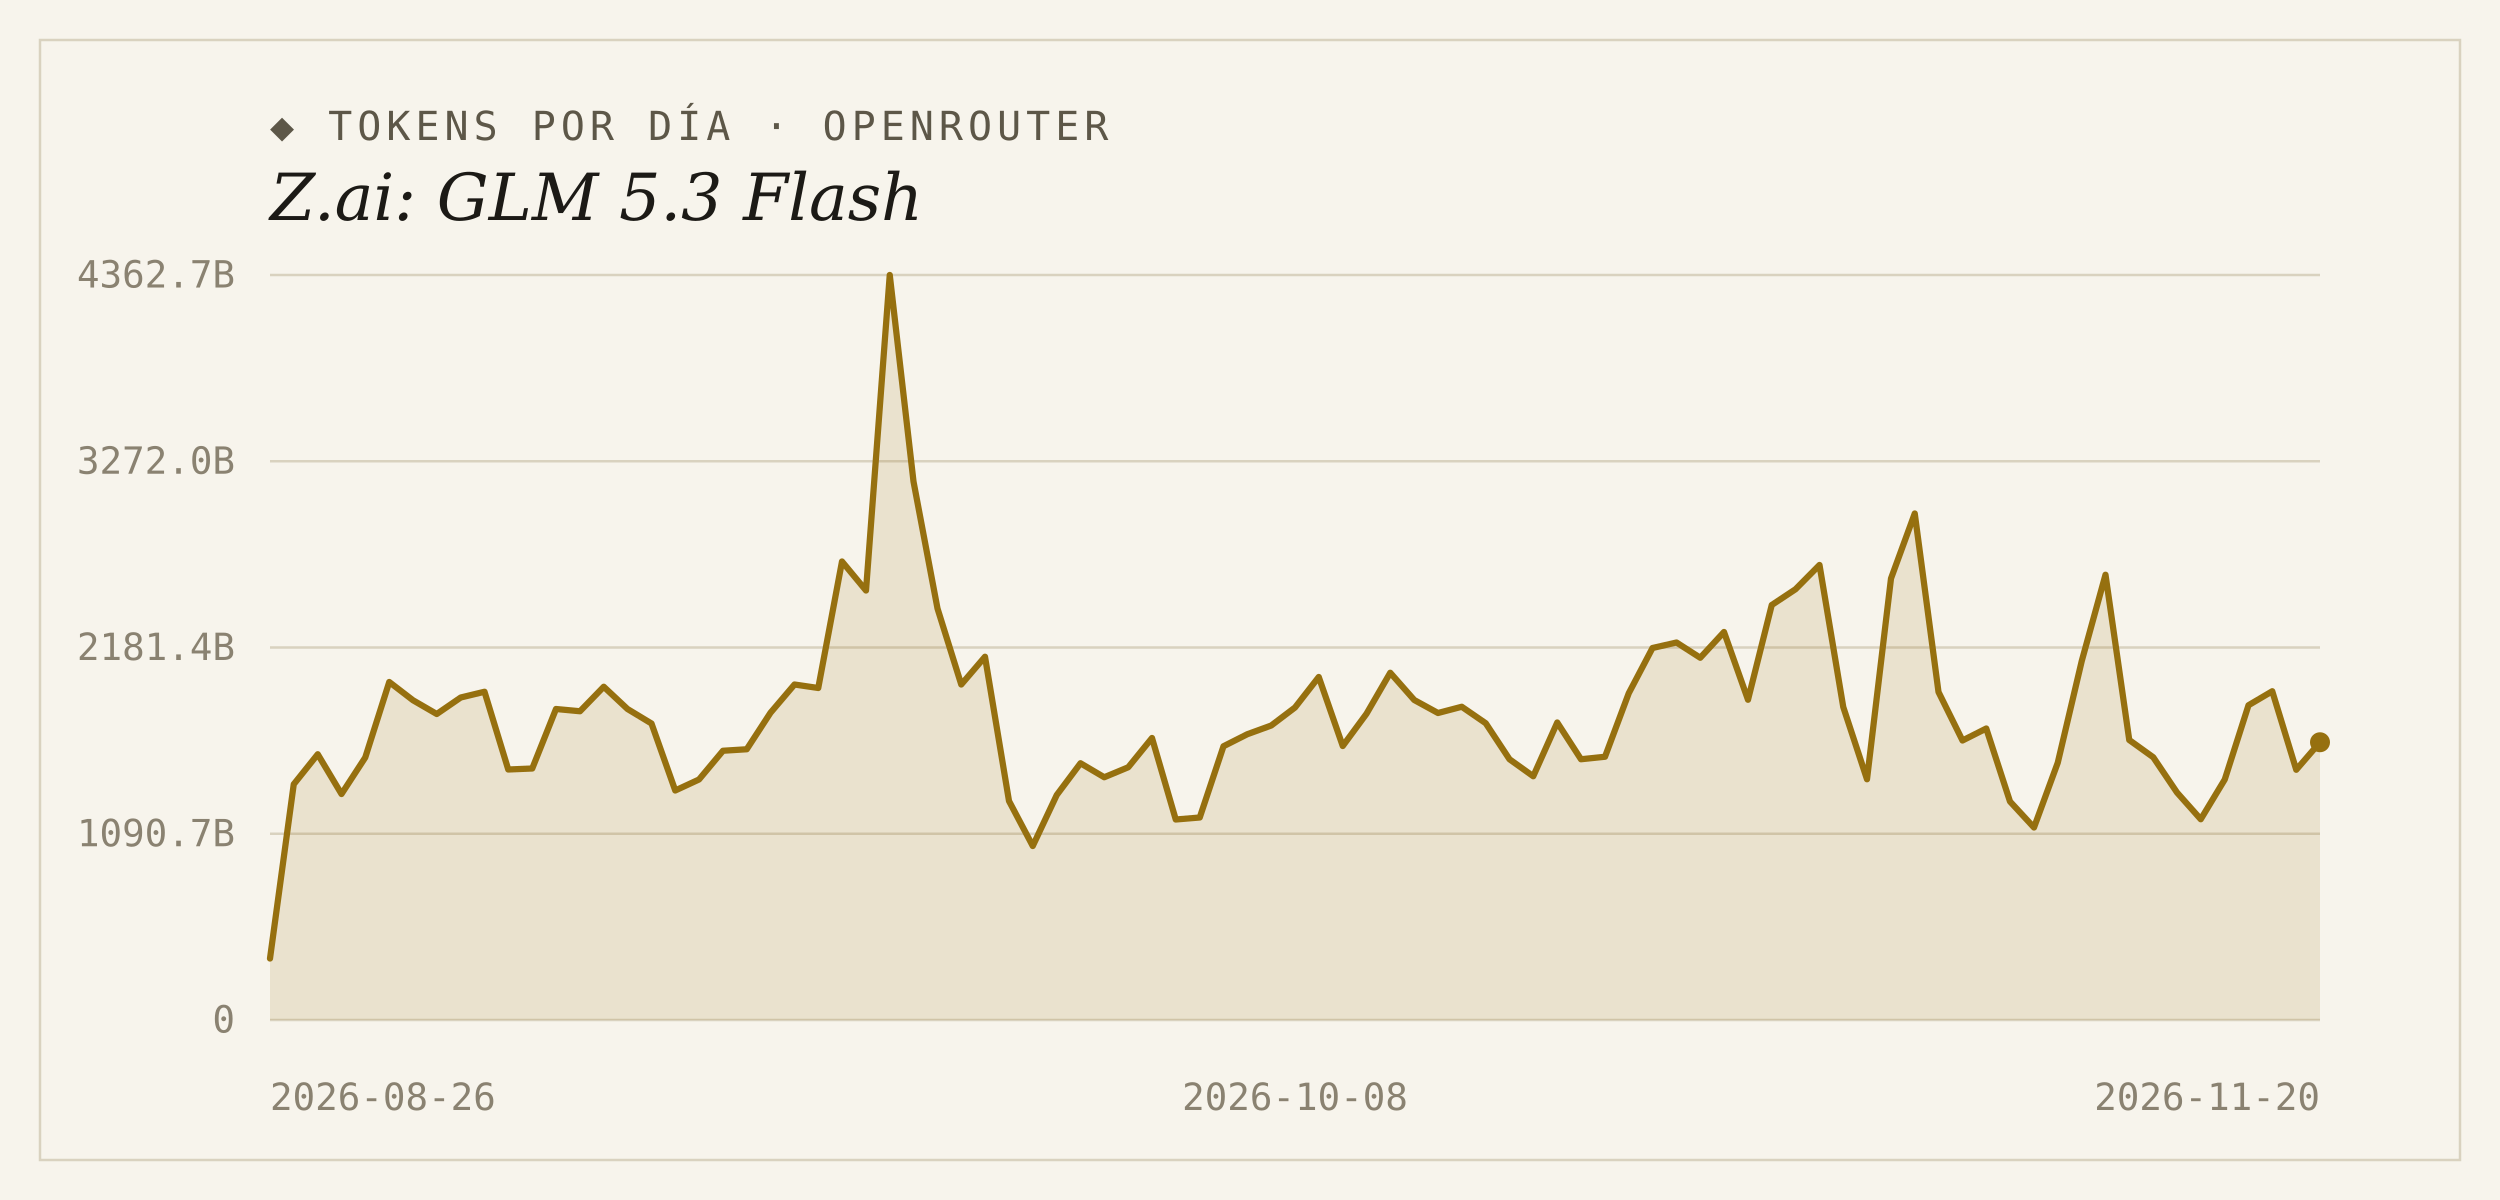
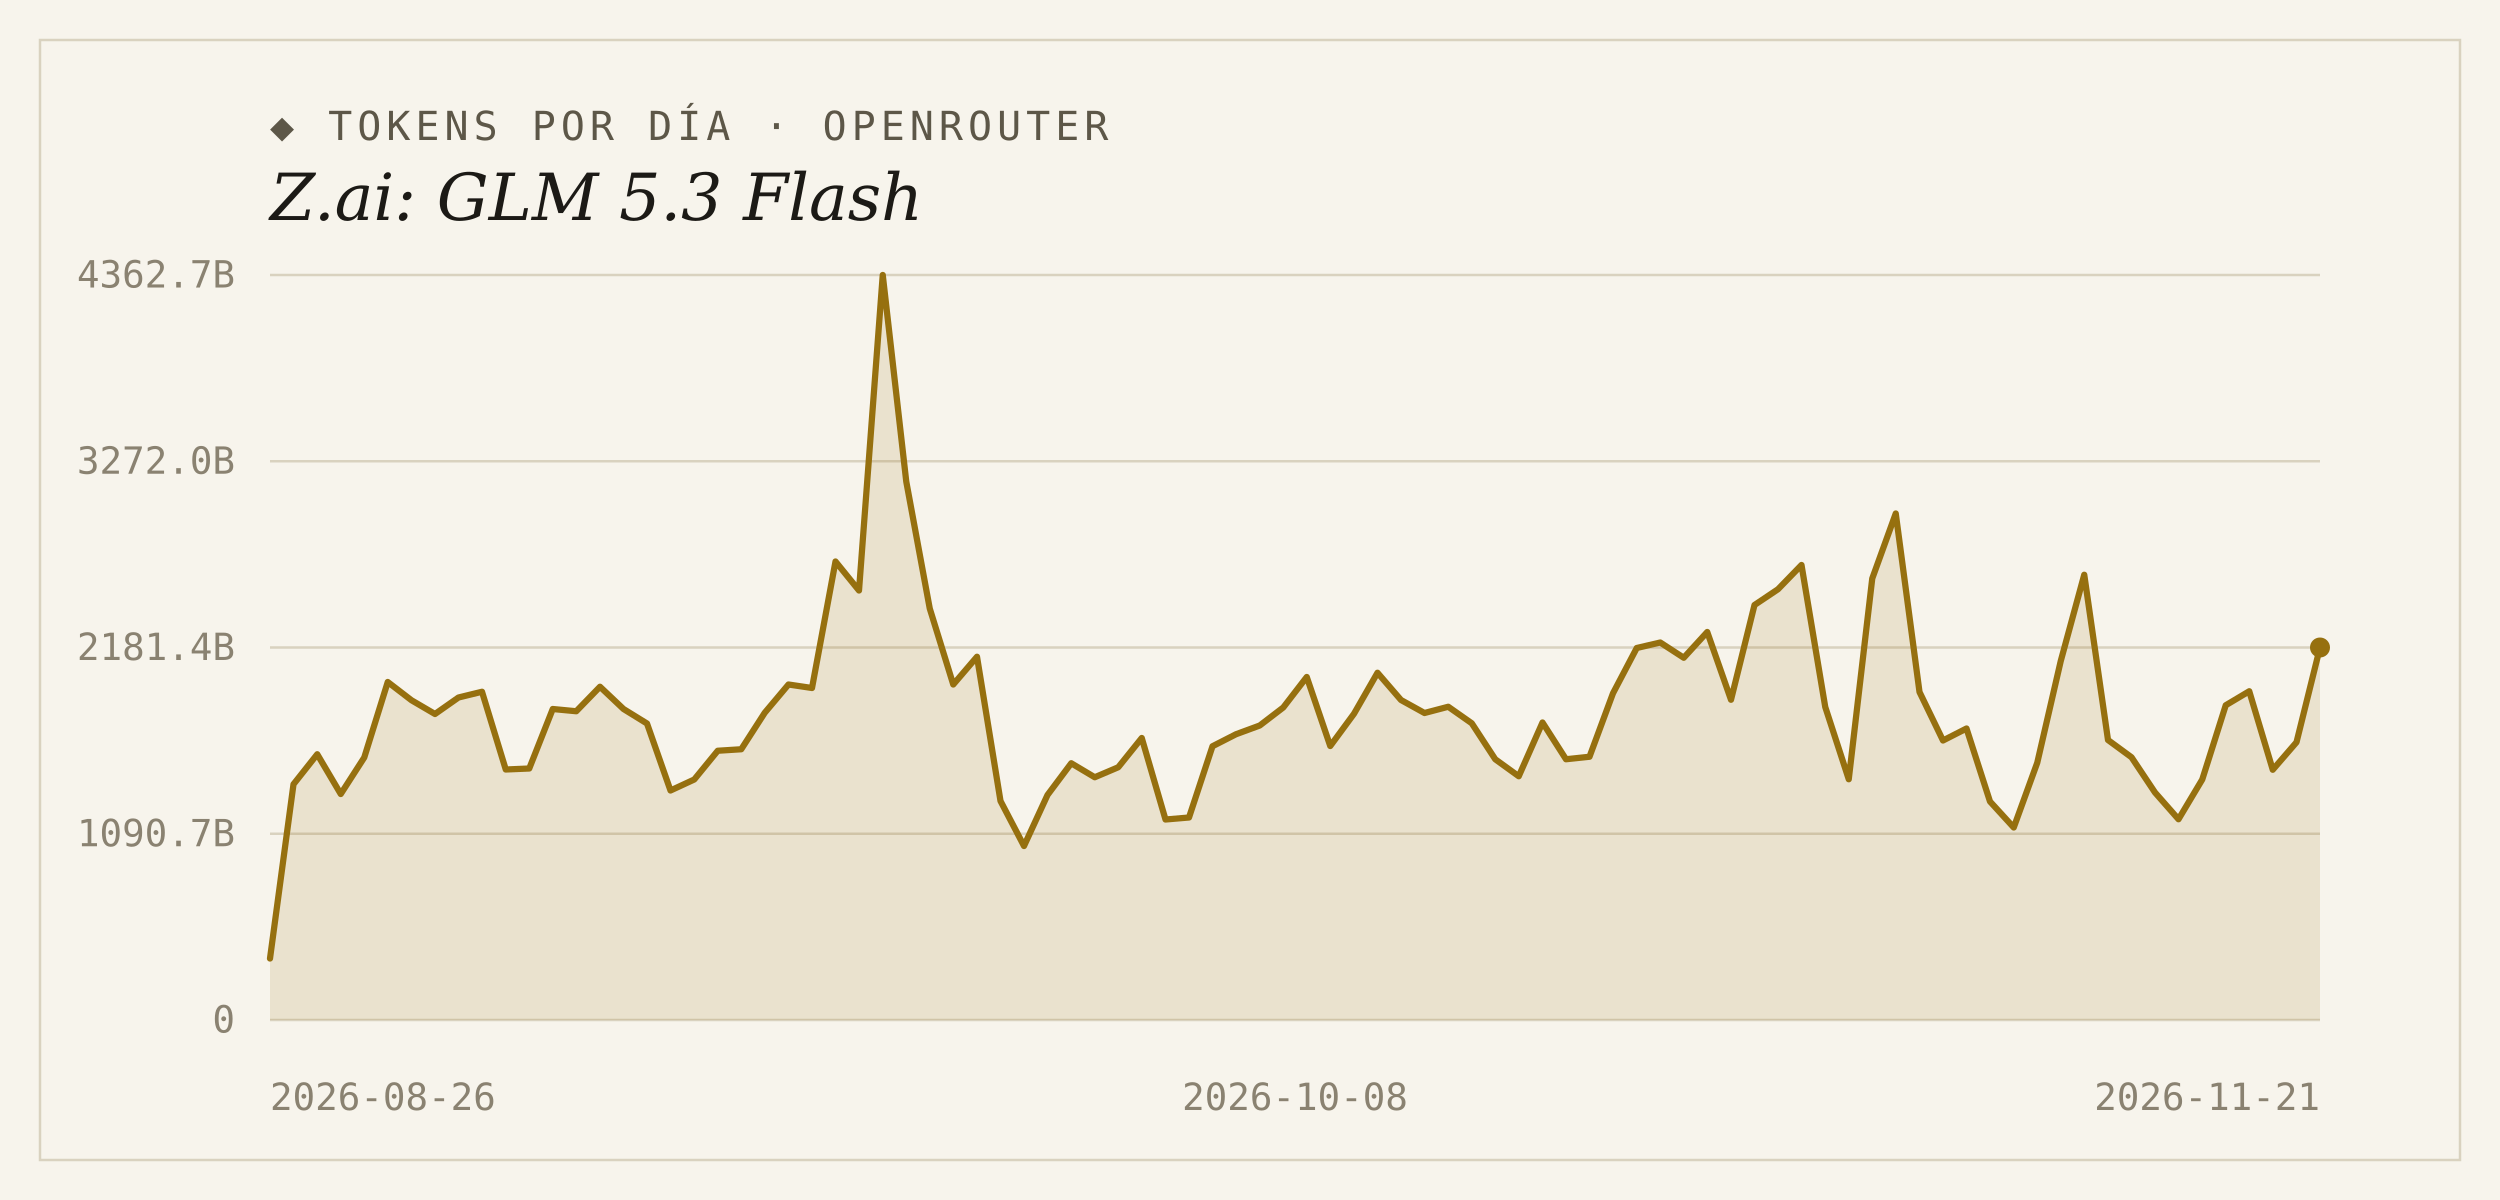
<svg xmlns="http://www.w3.org/2000/svg" width="1000" height="480" viewBox="0 0 1000 480">
  <rect width="1000" height="480" fill="#f7f4ec" />
  <rect x="16" y="16" width="968" height="448" fill="none" stroke="#d9d2bf" stroke-width="1" />
  <text x="108" y="56" font-family="'DejaVu Sans Mono', Consolas, monospace" font-size="16" letter-spacing="2" fill="#5d5748">◆ TOKENS POR DÍA · OPENROUTER</text>
  <text x="108" y="88" font-family="Georgia, 'DejaVu Serif', serif" font-size="26" font-style="italic" fill="#1c1a16">Z.ai: GLM 5.3 Flash</text>
  <line x1="108" y1="408.0" x2="928" y2="408.0" stroke="#d9d2bf" stroke-width="1" />
  <text x="94" y="413" text-anchor="end" font-family="'DejaVu Sans Mono', Consolas, monospace" font-size="15" fill="#8a8271">0</text>
  <line x1="108" y1="333.5" x2="928" y2="333.5" stroke="#d9d2bf" stroke-width="1" />
  <text x="94" y="338.5" text-anchor="end" font-family="'DejaVu Sans Mono', Consolas, monospace" font-size="15" fill="#8a8271">1090.7B</text>
  <line x1="108" y1="259.0" x2="928" y2="259.0" stroke="#d9d2bf" stroke-width="1" />
  <text x="94" y="264" text-anchor="end" font-family="'DejaVu Sans Mono', Consolas, monospace" font-size="15" fill="#8a8271">2181.4B</text>
  <line x1="108" y1="184.5" x2="928" y2="184.5" stroke="#d9d2bf" stroke-width="1" />
  <text x="94" y="189.5" text-anchor="end" font-family="'DejaVu Sans Mono', Consolas, monospace" font-size="15" fill="#8a8271">3272.0B</text>
  <line x1="108" y1="110.0" x2="928" y2="110.0" stroke="#d9d2bf" stroke-width="1" />
  <text x="94" y="115" text-anchor="end" font-family="'DejaVu Sans Mono', Consolas, monospace" font-size="15" fill="#8a8271">4362.7B</text>
-   <path d="M 108,408.0 L 108.0,383.4 L 117.5,313.7 L 127.1,301.7 L 136.6,317.6 L 146.1,303.0 L 155.7,272.8 L 165.2,280.1 L 174.7,285.6 L 184.3,279.0 L 193.8,276.7 L 203.3,307.8 L 212.9,307.4 L 222.4,283.6 L 232.0,284.5 L 241.5,274.7 L 251.0,283.6 L 260.6,289.4 L 270.1,316.2 L 279.6,311.8 L 289.2,300.3 L 298.7,299.7 L 308.2,285.1 L 317.8,273.8 L 327.3,275.2 L 336.8,224.6 L 346.4,236.2 L 355.9,110.0 L 365.4,192.6 L 375.0,243.4 L 384.5,273.8 L 394.0,262.7 L 403.6,320.4 L 413.1,338.4 L 422.7,318.0 L 432.2,305.3 L 441.7,310.9 L 451.3,306.9 L 460.8,295.2 L 470.3,327.8 L 479.9,327.0 L 489.4,298.5 L 498.9,293.7 L 508.5,290.2 L 518.0,283.0 L 527.5,270.8 L 537.1,298.4 L 546.6,285.5 L 556.1,269.1 L 565.7,280.0 L 575.2,285.2 L 584.7,282.7 L 594.3,289.3 L 603.8,303.7 L 613.3,310.5 L 622.9,289.0 L 632.4,303.7 L 642.0,302.7 L 651.5,277.3 L 661.0,259.2 L 670.6,257.0 L 680.1,263.1 L 689.6,252.8 L 699.2,279.9 L 708.7,242.0 L 718.2,235.7 L 727.8,226.0 L 737.3,282.8 L 746.8,311.7 L 756.4,231.4 L 765.9,205.4 L 775.4,276.8 L 785.0,296.2 L 794.5,291.4 L 804.0,320.6 L 813.6,331.0 L 823.1,305.1 L 832.7,264.4 L 842.2,229.9 L 851.7,296.0 L 861.3,302.9 L 870.8,317.0 L 880.3,327.7 L 889.9,311.8 L 899.4,282.1 L 908.9,276.5 L 918.5,307.9 L 928.0,296.9 L 928.0,408.0 Z" fill="#96700f" fill-opacity="0.14" />
-   <polyline points="108.0,383.4 117.5,313.7 127.1,301.7 136.6,317.6 146.1,303.0 155.7,272.8 165.2,280.1 174.7,285.6 184.3,279.0 193.8,276.7 203.3,307.8 212.9,307.4 222.4,283.6 232.0,284.5 241.5,274.7 251.0,283.6 260.6,289.4 270.1,316.2 279.6,311.8 289.2,300.3 298.7,299.7 308.2,285.1 317.8,273.8 327.3,275.2 336.8,224.6 346.4,236.2 355.9,110.0 365.4,192.6 375.0,243.4 384.5,273.8 394.0,262.7 403.6,320.4 413.1,338.4 422.7,318.0 432.2,305.3 441.7,310.9 451.3,306.9 460.8,295.2 470.3,327.8 479.9,327.0 489.4,298.5 498.9,293.7 508.5,290.2 518.0,283.0 527.5,270.8 537.1,298.4 546.6,285.5 556.1,269.1 565.7,280.0 575.2,285.2 584.7,282.7 594.3,289.3 603.8,303.7 613.3,310.5 622.9,289.0 632.4,303.7 642.0,302.7 651.5,277.3 661.0,259.2 670.6,257.0 680.1,263.1 689.6,252.8 699.2,279.9 708.7,242.0 718.2,235.7 727.8,226.0 737.3,282.8 746.8,311.7 756.4,231.4 765.9,205.4 775.4,276.8 785.0,296.2 794.5,291.4 804.0,320.6 813.6,331.0 823.1,305.1 832.7,264.4 842.2,229.9 851.7,296.0 861.3,302.9 870.8,317.0 880.3,327.7 889.9,311.8 899.4,282.1 908.9,276.5 918.5,307.9 928.0,296.9" fill="none" stroke="#96700f" stroke-width="2.5" stroke-linejoin="round" stroke-linecap="round" />
-   <circle cx="928.0" cy="296.9" r="4" fill="#96700f" />
+   <path d="M 108,408.0 L 108.0,383.4 L 117.4,313.7 L 126.9,301.7 L 136.3,317.6 L 145.7,303.0 L 155.1,272.8 L 164.6,280.1 L 174.0,285.6 L 183.4,279.0 L 192.8,276.7 L 202.3,307.8 L 211.7,307.4 L 221.1,283.6 L 230.5,284.5 L 240.0,274.7 L 249.4,283.6 L 258.8,289.4 L 268.2,316.2 L 277.7,311.8 L 287.1,300.3 L 296.5,299.7 L 305.9,285.1 L 315.4,273.8 L 324.8,275.2 L 334.2,224.6 L 343.6,236.2 L 353.1,110.0 L 362.5,192.6 L 371.9,243.4 L 381.3,273.8 L 390.8,262.7 L 400.2,320.4 L 409.6,338.4 L 419.0,318.0 L 428.5,305.3 L 437.9,310.9 L 447.3,306.9 L 456.7,295.2 L 466.2,327.8 L 475.6,327.0 L 485.0,298.5 L 494.4,293.7 L 503.9,290.2 L 513.3,283.0 L 522.7,270.8 L 532.1,298.4 L 541.6,285.5 L 551.0,269.1 L 560.4,280.0 L 569.8,285.2 L 579.3,282.7 L 588.7,289.3 L 598.1,303.7 L 607.5,310.5 L 617.0,289.0 L 626.4,303.7 L 635.8,302.7 L 645.2,277.3 L 654.7,259.2 L 664.1,257.0 L 673.5,263.1 L 682.9,252.8 L 692.4,279.9 L 701.8,242.0 L 711.2,235.7 L 720.6,226.0 L 730.1,282.8 L 739.5,311.7 L 748.9,231.4 L 758.3,205.4 L 767.8,276.8 L 777.2,296.2 L 786.6,291.4 L 796.0,320.6 L 805.5,331.0 L 814.9,305.1 L 824.3,264.4 L 833.7,229.9 L 843.2,296.0 L 852.6,302.9 L 862.0,317.0 L 871.4,327.7 L 880.9,311.8 L 890.3,282.1 L 899.7,276.5 L 909.1,307.9 L 918.6,296.9 L 928.0,259.0 L 928.0,408.0 Z" fill="#96700f" fill-opacity="0.14" />
+   <polyline points="108.0,383.4 117.4,313.7 126.9,301.7 136.3,317.6 145.7,303.0 155.1,272.8 164.6,280.1 174.0,285.6 183.4,279.0 192.8,276.7 202.3,307.8 211.7,307.4 221.1,283.6 230.5,284.5 240.0,274.7 249.4,283.6 258.8,289.4 268.2,316.2 277.7,311.8 287.1,300.3 296.5,299.7 305.9,285.1 315.4,273.8 324.8,275.2 334.2,224.6 343.6,236.2 353.1,110.0 362.5,192.6 371.9,243.4 381.3,273.8 390.8,262.7 400.2,320.4 409.6,338.4 419.0,318.0 428.5,305.3 437.9,310.9 447.3,306.9 456.7,295.2 466.2,327.8 475.6,327.0 485.0,298.5 494.4,293.7 503.9,290.2 513.3,283.0 522.7,270.8 532.1,298.4 541.6,285.5 551.0,269.1 560.4,280.0 569.8,285.2 579.3,282.7 588.7,289.3 598.1,303.7 607.5,310.5 617.0,289.0 626.4,303.7 635.8,302.7 645.2,277.3 654.7,259.2 664.1,257.0 673.5,263.1 682.9,252.8 692.4,279.9 701.8,242.0 711.2,235.7 720.6,226.0 730.1,282.8 739.5,311.7 748.9,231.4 758.3,205.4 767.8,276.8 777.2,296.2 786.6,291.4 796.0,320.6 805.5,331.0 814.9,305.1 824.3,264.4 833.7,229.9 843.2,296.0 852.6,302.9 862.0,317.0 871.4,327.7 880.9,311.8 890.3,282.1 899.7,276.5 909.1,307.9 918.6,296.9 928.0,259.0" fill="none" stroke="#96700f" stroke-width="2.5" stroke-linejoin="round" stroke-linecap="round" />
+   <circle cx="928.0" cy="259.0" r="4" fill="#96700f" />
  <text x="108" y="444" text-anchor="start" font-family="'DejaVu Sans Mono', Consolas, monospace" font-size="15" fill="#8a8271">2026-08-26</text>
  <text x="518" y="444" text-anchor="middle" font-family="'DejaVu Sans Mono', Consolas, monospace" font-size="15" fill="#8a8271">2026-10-08</text>
-   <text x="928" y="444" text-anchor="end" font-family="'DejaVu Sans Mono', Consolas, monospace" font-size="15" fill="#8a8271">2026-11-20</text>
+   <text x="928" y="444" text-anchor="end" font-family="'DejaVu Sans Mono', Consolas, monospace" font-size="15" fill="#8a8271">2026-11-21</text>
</svg>
